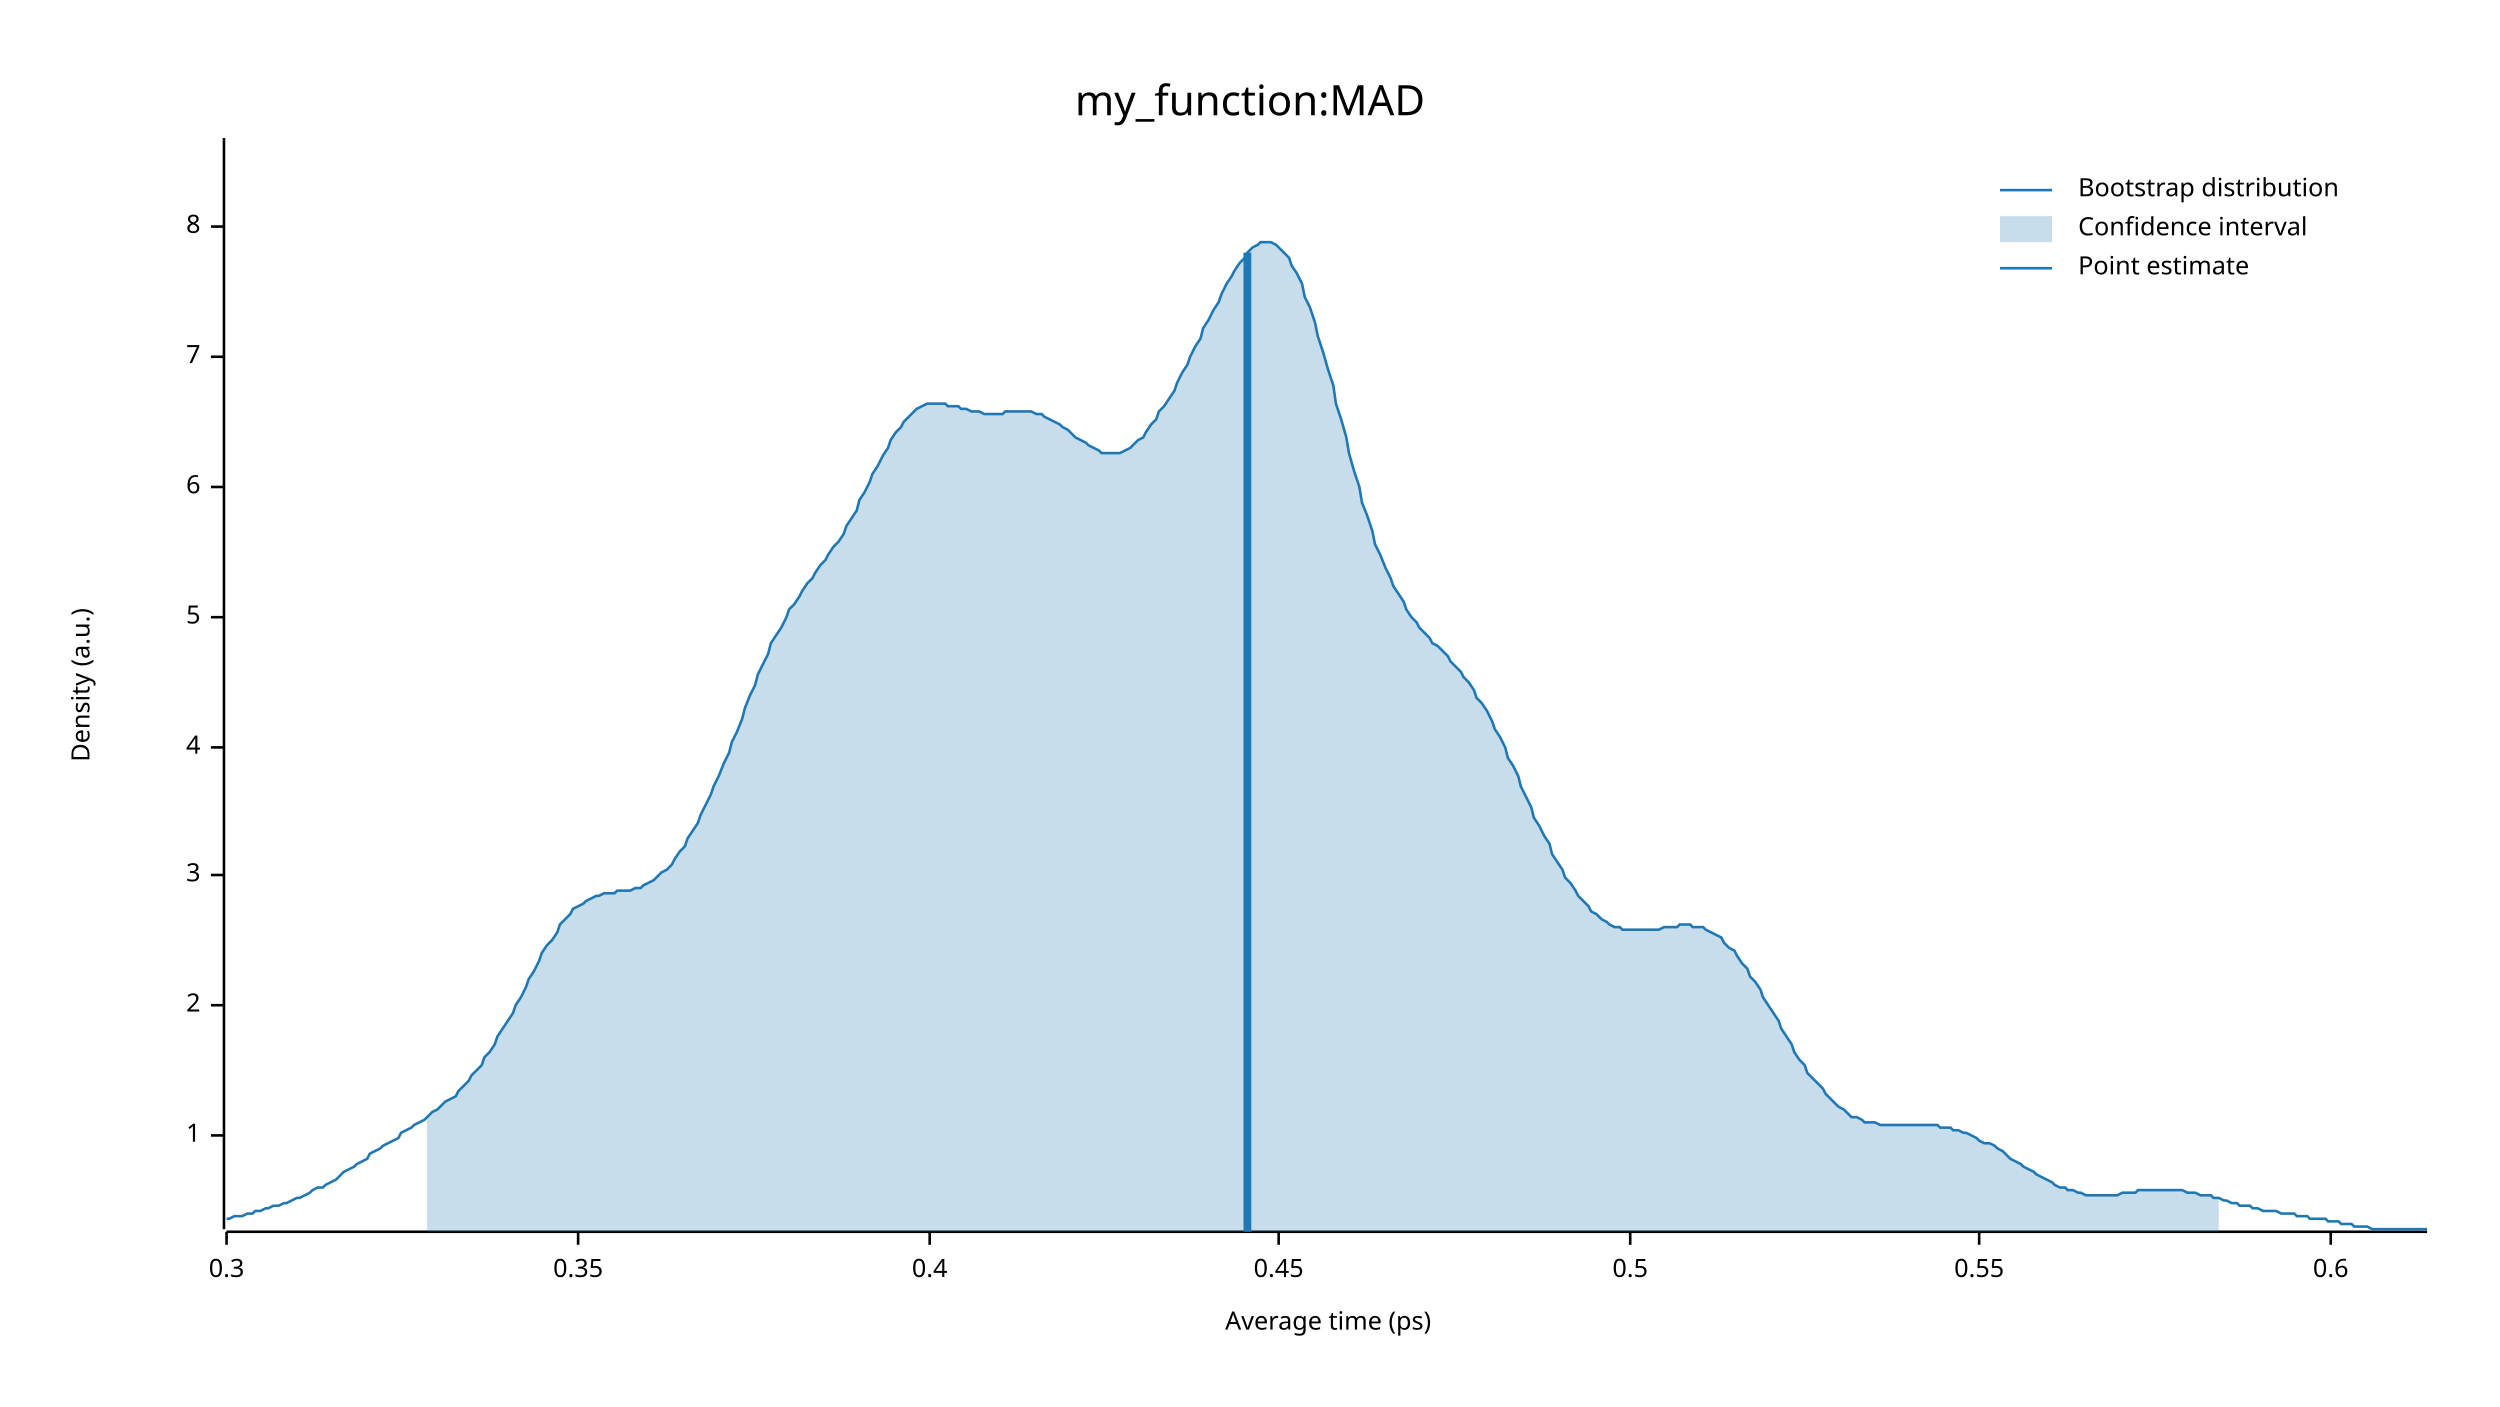
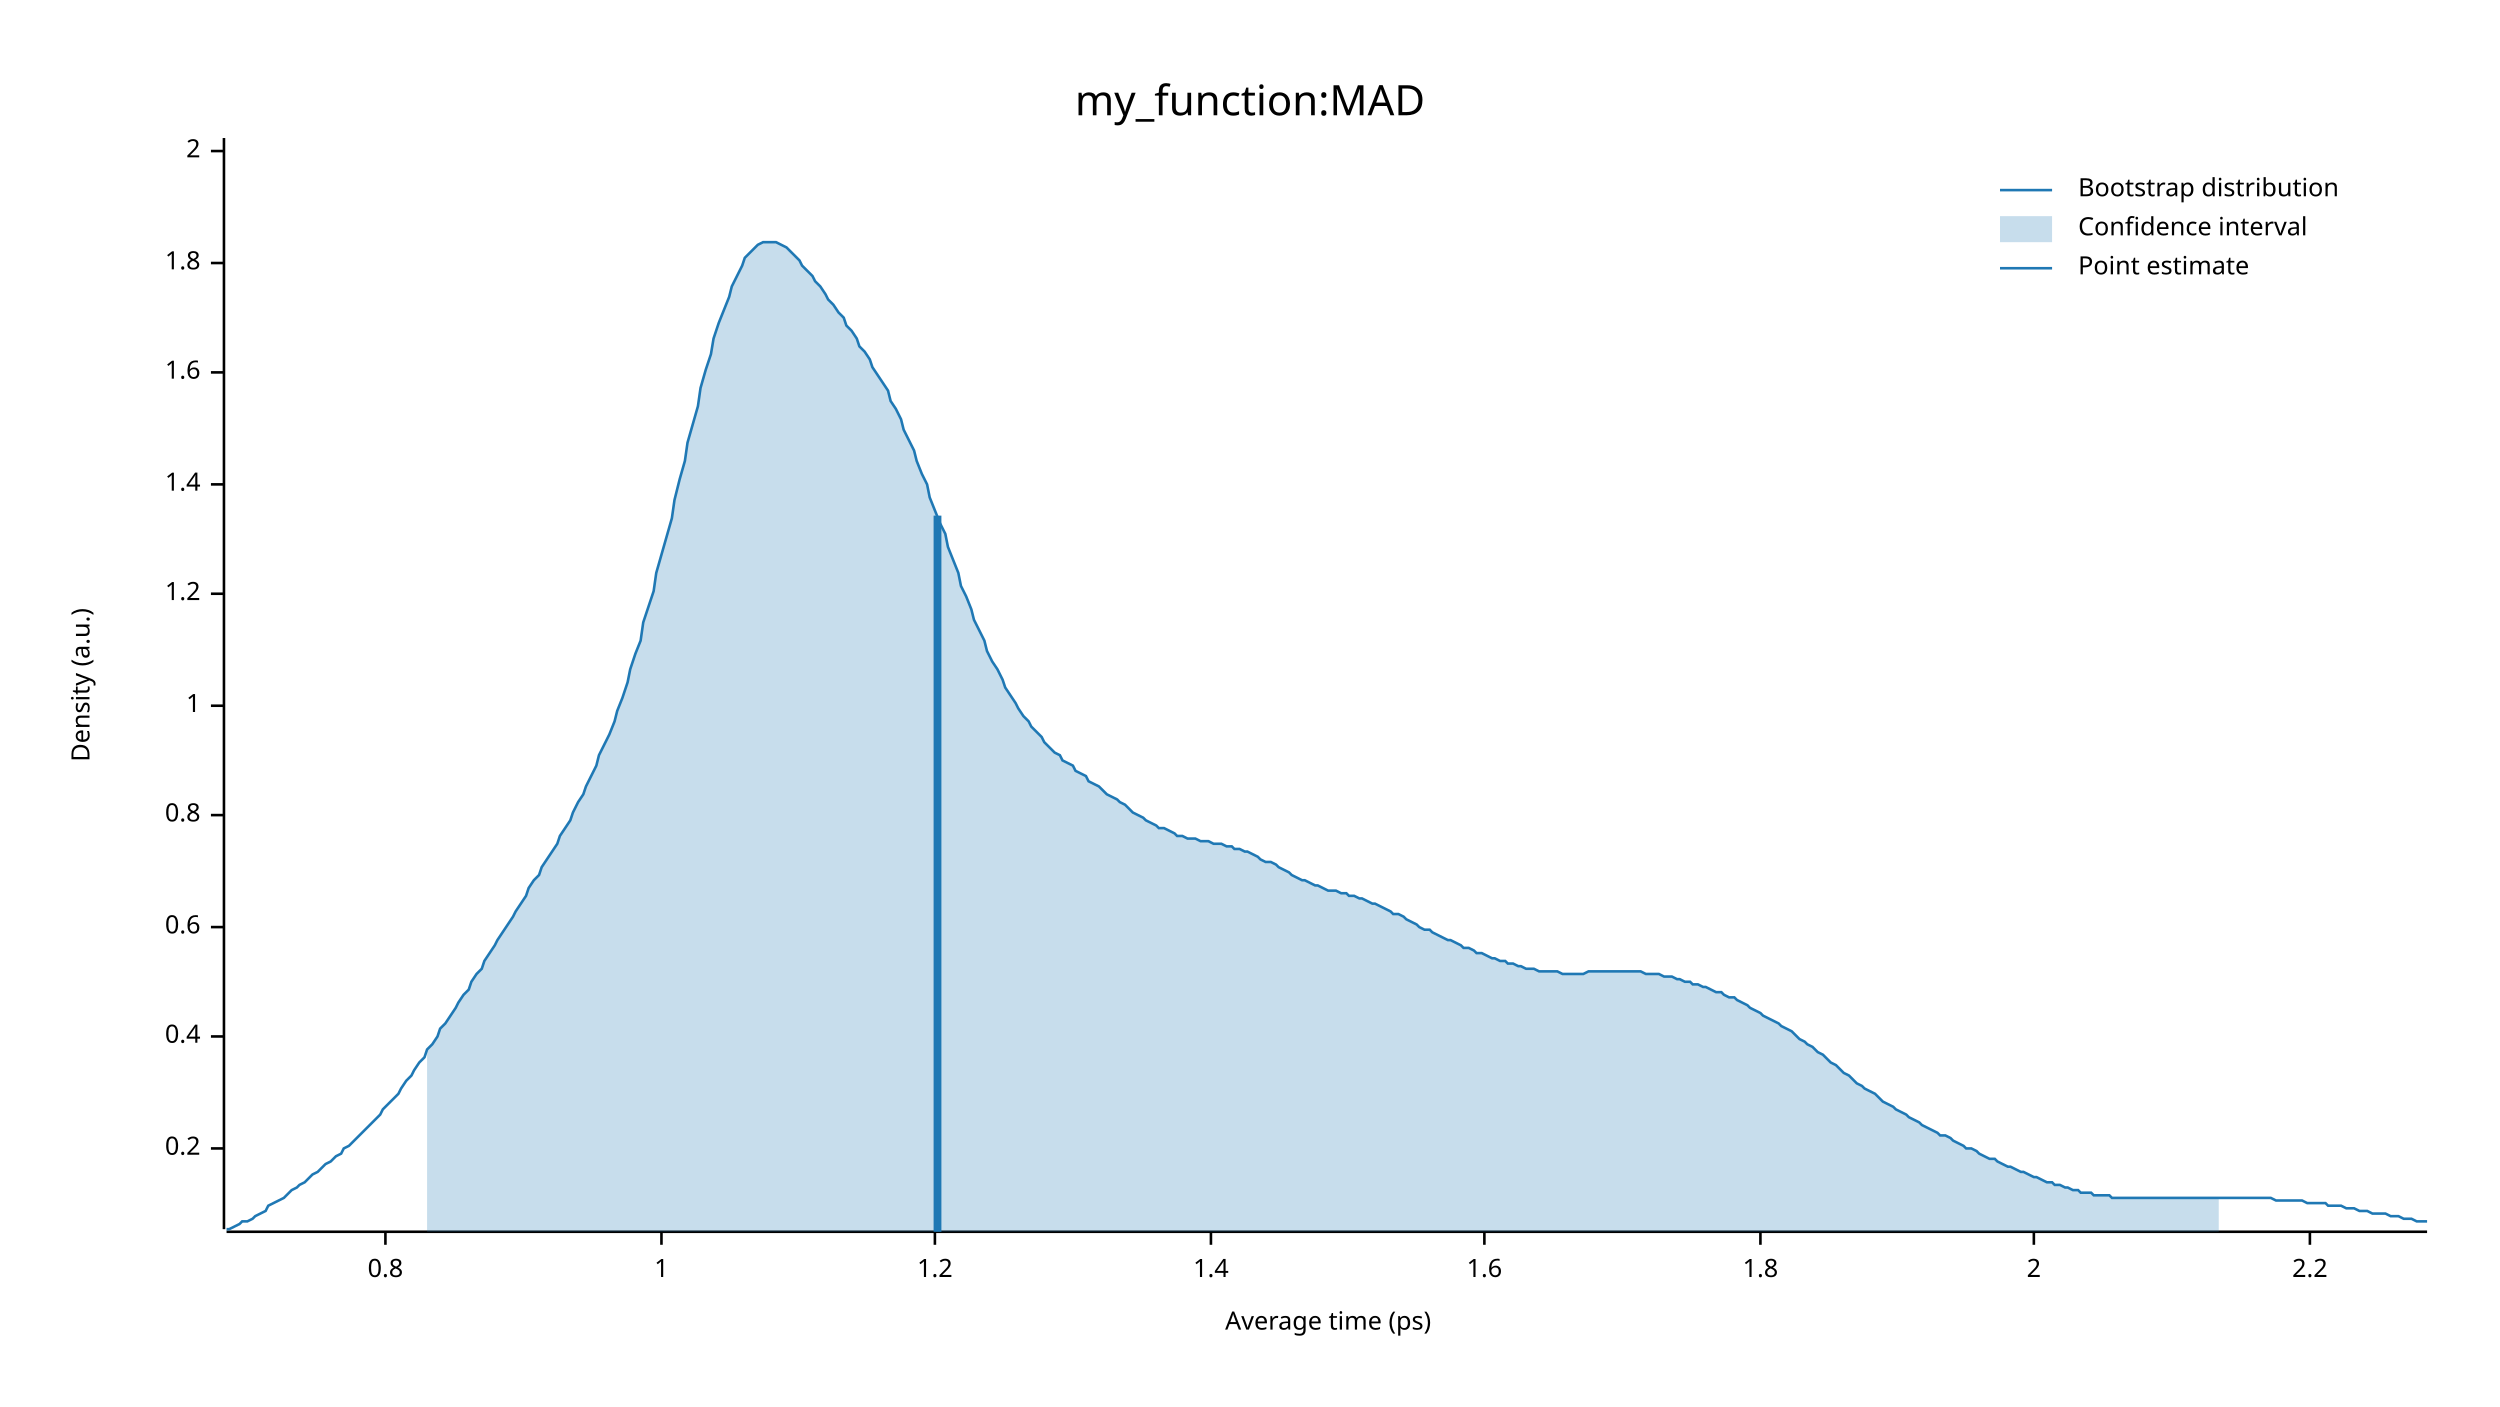
<svg xmlns="http://www.w3.org/2000/svg" width="960" height="540" viewBox="0 0 960 540">
  <text x="480" y="32" dy="0.76em" text-anchor="middle" font-family="sans-serif" font-size="16.129" opacity="1" fill="#000000">
my_function:MAD
</text>
  <text x="27" y="263" dy="0.76em" text-anchor="middle" font-family="sans-serif" font-size="9.677" opacity="1" fill="#000000" transform="rotate(270, 27, 263)">
Density (a.u.)
</text>
  <text x="510" y="513" dy="-0.5ex" text-anchor="middle" font-family="sans-serif" font-size="9.677" opacity="1" fill="#000000">
Average time (ps)
</text>
  <polyline fill="none" opacity="1" stroke="#000000" stroke-width="1" points="86,53 86,472 " />
-   <text x="77" y="436" dy="0.5ex" text-anchor="end" font-family="sans-serif" font-size="9.677" opacity="1" fill="#000000">
+   <text x="77" y="441" dy="0.5ex" text-anchor="end" font-family="sans-serif" font-size="9.677" opacity="1" fill="#000000">
+ 0.2
+ </text>
+   <polyline fill="none" opacity="1" stroke="#000000" stroke-width="1" points="81,441 86,441 " />
+   <text x="77" y="398" dy="0.5ex" text-anchor="end" font-family="sans-serif" font-size="9.677" opacity="1" fill="#000000">
+ 0.4
+ </text>
+   <polyline fill="none" opacity="1" stroke="#000000" stroke-width="1" points="81,398 86,398 " />
+   <text x="77" y="356" dy="0.5ex" text-anchor="end" font-family="sans-serif" font-size="9.677" opacity="1" fill="#000000">
+ 0.6
+ </text>
+   <polyline fill="none" opacity="1" stroke="#000000" stroke-width="1" points="81,356 86,356 " />
+   <text x="77" y="313" dy="0.5ex" text-anchor="end" font-family="sans-serif" font-size="9.677" opacity="1" fill="#000000">
+ 0.8
+ </text>
+   <polyline fill="none" opacity="1" stroke="#000000" stroke-width="1" points="81,313 86,313 " />
+   <text x="77" y="271" dy="0.5ex" text-anchor="end" font-family="sans-serif" font-size="9.677" opacity="1" fill="#000000">
1
</text>
-   <polyline fill="none" opacity="1" stroke="#000000" stroke-width="1" points="81,436 86,436 " />
-   <text x="77" y="386" dy="0.5ex" text-anchor="end" font-family="sans-serif" font-size="9.677" opacity="1" fill="#000000">
+   <polyline fill="none" opacity="1" stroke="#000000" stroke-width="1" points="81,271 86,271 " />
+   <text x="77" y="228" dy="0.5ex" text-anchor="end" font-family="sans-serif" font-size="9.677" opacity="1" fill="#000000">
+ 1.2
+ </text>
+   <polyline fill="none" opacity="1" stroke="#000000" stroke-width="1" points="81,228 86,228 " />
+   <text x="77" y="186" dy="0.5ex" text-anchor="end" font-family="sans-serif" font-size="9.677" opacity="1" fill="#000000">
+ 1.4
+ </text>
+   <polyline fill="none" opacity="1" stroke="#000000" stroke-width="1" points="81,186 86,186 " />
+   <text x="77" y="143" dy="0.5ex" text-anchor="end" font-family="sans-serif" font-size="9.677" opacity="1" fill="#000000">
+ 1.6
+ </text>
+   <polyline fill="none" opacity="1" stroke="#000000" stroke-width="1" points="81,143 86,143 " />
+   <text x="77" y="101" dy="0.5ex" text-anchor="end" font-family="sans-serif" font-size="9.677" opacity="1" fill="#000000">
+ 1.8
+ </text>
+   <polyline fill="none" opacity="1" stroke="#000000" stroke-width="1" points="81,101 86,101 " />
+   <text x="77" y="58" dy="0.5ex" text-anchor="end" font-family="sans-serif" font-size="9.677" opacity="1" fill="#000000">
2
</text>
-   <polyline fill="none" opacity="1" stroke="#000000" stroke-width="1" points="81,386 86,386 " />
-   <text x="77" y="336" dy="0.5ex" text-anchor="end" font-family="sans-serif" font-size="9.677" opacity="1" fill="#000000">
- 3
+   <polyline fill="none" opacity="1" stroke="#000000" stroke-width="1" points="81,58 86,58 " />
+   <polyline fill="none" opacity="1" stroke="#000000" stroke-width="1" points="87,473 932,473 " />
+   <text x="148" y="483" dy="0.76em" text-anchor="middle" font-family="sans-serif" font-size="9.677" opacity="1" fill="#000000">
+ 0.8
</text>
-   <polyline fill="none" opacity="1" stroke="#000000" stroke-width="1" points="81,336 86,336 " />
-   <text x="77" y="287" dy="0.5ex" text-anchor="end" font-family="sans-serif" font-size="9.677" opacity="1" fill="#000000">
- 4
+   <polyline fill="none" opacity="1" stroke="#000000" stroke-width="1" points="148,473 148,478 " />
+   <text x="254" y="483" dy="0.76em" text-anchor="middle" font-family="sans-serif" font-size="9.677" opacity="1" fill="#000000">
+ 1
</text>
-   <polyline fill="none" opacity="1" stroke="#000000" stroke-width="1" points="81,287 86,287 " />
-   <text x="77" y="237" dy="0.5ex" text-anchor="end" font-family="sans-serif" font-size="9.677" opacity="1" fill="#000000">
- 5
+   <polyline fill="none" opacity="1" stroke="#000000" stroke-width="1" points="254,473 254,478 " />
+   <text x="359" y="483" dy="0.76em" text-anchor="middle" font-family="sans-serif" font-size="9.677" opacity="1" fill="#000000">
+ 1.2
</text>
-   <polyline fill="none" opacity="1" stroke="#000000" stroke-width="1" points="81,237 86,237 " />
-   <text x="77" y="187" dy="0.5ex" text-anchor="end" font-family="sans-serif" font-size="9.677" opacity="1" fill="#000000">
- 6
+   <polyline fill="none" opacity="1" stroke="#000000" stroke-width="1" points="359,473 359,478 " />
+   <text x="465" y="483" dy="0.76em" text-anchor="middle" font-family="sans-serif" font-size="9.677" opacity="1" fill="#000000">
+ 1.4
</text>
-   <polyline fill="none" opacity="1" stroke="#000000" stroke-width="1" points="81,187 86,187 " />
-   <text x="77" y="137" dy="0.5ex" text-anchor="end" font-family="sans-serif" font-size="9.677" opacity="1" fill="#000000">
- 7
+   <polyline fill="none" opacity="1" stroke="#000000" stroke-width="1" points="465,473 465,478 " />
+   <text x="570" y="483" dy="0.76em" text-anchor="middle" font-family="sans-serif" font-size="9.677" opacity="1" fill="#000000">
+ 1.6
</text>
-   <polyline fill="none" opacity="1" stroke="#000000" stroke-width="1" points="81,137 86,137 " />
-   <text x="77" y="87" dy="0.5ex" text-anchor="end" font-family="sans-serif" font-size="9.677" opacity="1" fill="#000000">
- 8
+   <polyline fill="none" opacity="1" stroke="#000000" stroke-width="1" points="570,473 570,478 " />
+   <text x="676" y="483" dy="0.76em" text-anchor="middle" font-family="sans-serif" font-size="9.677" opacity="1" fill="#000000">
+ 1.8
</text>
-   <polyline fill="none" opacity="1" stroke="#000000" stroke-width="1" points="81,87 86,87 " />
-   <polyline fill="none" opacity="1" stroke="#000000" stroke-width="1" points="87,473 932,473 " />
-   <text x="87" y="483" dy="0.76em" text-anchor="middle" font-family="sans-serif" font-size="9.677" opacity="1" fill="#000000">
- 0.3
+   <polyline fill="none" opacity="1" stroke="#000000" stroke-width="1" points="676,473 676,478 " />
+   <text x="781" y="483" dy="0.76em" text-anchor="middle" font-family="sans-serif" font-size="9.677" opacity="1" fill="#000000">
+ 2
</text>
-   <polyline fill="none" opacity="1" stroke="#000000" stroke-width="1" points="87,473 87,478 " />
-   <text x="222" y="483" dy="0.76em" text-anchor="middle" font-family="sans-serif" font-size="9.677" opacity="1" fill="#000000">
- 0.35
+   <polyline fill="none" opacity="1" stroke="#000000" stroke-width="1" points="781,473 781,478 " />
+   <text x="887" y="483" dy="0.76em" text-anchor="middle" font-family="sans-serif" font-size="9.677" opacity="1" fill="#000000">
+ 2.2
</text>
-   <polyline fill="none" opacity="1" stroke="#000000" stroke-width="1" points="222,473 222,478 " />
-   <text x="357" y="483" dy="0.76em" text-anchor="middle" font-family="sans-serif" font-size="9.677" opacity="1" fill="#000000">
- 0.4
- </text>
-   <polyline fill="none" opacity="1" stroke="#000000" stroke-width="1" points="357,473 357,478 " />
-   <text x="491" y="483" dy="0.76em" text-anchor="middle" font-family="sans-serif" font-size="9.677" opacity="1" fill="#000000">
- 0.45
- </text>
-   <polyline fill="none" opacity="1" stroke="#000000" stroke-width="1" points="491,473 491,478 " />
-   <text x="626" y="483" dy="0.76em" text-anchor="middle" font-family="sans-serif" font-size="9.677" opacity="1" fill="#000000">
- 0.5
- </text>
-   <polyline fill="none" opacity="1" stroke="#000000" stroke-width="1" points="626,473 626,478 " />
-   <text x="760" y="483" dy="0.76em" text-anchor="middle" font-family="sans-serif" font-size="9.677" opacity="1" fill="#000000">
- 0.55
- </text>
-   <polyline fill="none" opacity="1" stroke="#000000" stroke-width="1" points="760,473 760,478 " />
-   <text x="895" y="483" dy="0.76em" text-anchor="middle" font-family="sans-serif" font-size="9.677" opacity="1" fill="#000000">
- 0.6
- </text>
-   <polyline fill="none" opacity="1" stroke="#000000" stroke-width="1" points="895,473 895,478 " />
-   <polyline fill="none" opacity="1" stroke="#1F78B4" stroke-width="1" points="87,468 88,468 90,467 92,467 93,467 95,466 97,466 98,465 100,465 102,464 103,464 105,463 107,463 109,462 110,462 112,461 114,460 115,460 117,459 119,458 120,457 122,456 124,456 125,455 127,454 129,453 131,451 132,450 134,449 136,448 137,447 139,446 141,445 142,443 144,442 146,441 147,440 149,439 151,438 153,437 154,435 156,434 158,433 159,432 161,431 163,430 164,429 166,427 168,426 169,425 171,423 173,422 175,421 176,419 178,417 180,415 181,413 183,411 185,409 186,406 188,404 190,401 191,398 193,395 195,392 197,389 198,386 200,383 202,379 203,376 205,373 207,369 208,366 210,363 212,361 214,358 215,355 217,353 219,351 220,349 222,348 224,347 225,346 227,345 229,344 230,344 232,343 234,343 236,343 237,342 239,342 241,342 242,342 244,341 246,341 247,340 249,339 251,338 252,337 254,335 256,334 258,332 259,330 261,327 263,325 264,322 266,319 268,316 269,313 271,309 273,305 274,302 276,298 278,293 280,289 281,285 283,281 285,276 286,272 288,267 290,263 291,259 293,255 295,251 296,247 298,244 300,241 302,237 303,234 305,232 307,229 308,227 310,224 312,222 313,220 315,217 317,215 318,213 320,210 322,208 324,205 325,202 327,199 329,196 330,192 332,189 334,185 335,182 337,179 339,175 341,172 342,169 344,166 346,164 347,162 349,160 351,158 352,157 354,156 356,155 357,155 359,155 361,155 363,155 364,156 366,156 368,156 369,157 371,157 373,158 374,158 376,158 378,159 379,159 381,159 383,159 385,159 386,158 388,158 390,158 391,158 393,158 395,158 396,158 398,159 400,159 401,160 403,161 405,162 407,163 408,164 410,165 412,167 413,168 415,169 417,170 418,171 420,172 422,173 423,174 425,174 427,174 429,174 430,174 432,173 434,172 435,171 437,169 439,168 440,166 442,163 444,161 445,158 447,156 449,153 451,150 452,147 454,143 456,140 457,137 459,133 461,130 462,126 464,123 466,119 468,116 469,113 471,109 473,106 474,104 476,101 478,99 479,97 481,95 483,94 484,93 486,93 488,93 490,94 491,95 493,97 495,99 496,102 498,105 500,109 501,114 503,118 505,124 506,129 508,135 510,142 512,148 513,155 515,161 517,168 518,174 520,181 522,187 523,193 525,198 527,204 528,209 530,213 532,218 534,222 535,225 537,228 539,231 540,234 542,237 544,239 545,241 547,243 549,245 550,247 552,248 554,250 556,252 557,254 559,256 561,258 562,260 564,262 566,265 567,268 569,270 571,273 573,277 574,280 576,283 578,287 579,291 581,294 583,298 584,302 586,306 588,310 589,314 591,317 593,321 595,324 596,328 598,331 600,334 601,337 603,339 605,342 606,344 608,346 610,348 611,350 613,351 615,353 617,354 618,355 620,356 622,356 623,357 625,357 627,357 628,357 630,357 632,357 633,357 635,357 637,357 639,356 640,356 642,356 644,356 645,355 647,355 649,355 650,356 652,356 654,356 655,357 657,358 659,359 661,360 662,362 664,364 666,365 667,367 669,370 671,372 672,375 674,377 676,380 677,383 679,386 681,389 683,392 684,395 686,398 688,401 689,404 691,407 693,409 694,412 696,414 698,416 700,418 701,420 703,422 705,424 706,425 708,426 710,428 711,429 713,429 715,430 716,431 718,431 720,431 722,432 723,432 725,432 727,432 728,432 730,432 732,432 733,432 735,432 737,432 738,432 740,432 742,432 744,432 745,433 747,433 749,433 750,434 752,434 754,435 755,435 757,436 759,437 760,438 762,439 764,439 766,440 767,441 769,442 771,444 772,445 774,446 776,447 777,448 779,449 781,450 782,451 784,452 786,453 788,454 789,455 791,456 793,456 794,457 796,457 798,458 799,458 801,459 803,459 804,459 806,459 808,459 810,459 811,459 813,459 815,458 816,458 818,458 820,458 821,457 823,457 825,457 827,457 828,457 830,457 832,457 833,457 835,457 837,457 838,457 840,458 842,458 843,458 845,459 847,459 849,459 850,460 852,460 854,461 855,461 857,462 859,462 860,463 862,463 864,463 865,464 867,464 869,465 871,465 872,465 874,465 876,466 877,466 879,466 881,466 882,467 884,467 886,467 887,468 889,468 891,468 893,468 894,469 896,469 898,469 899,470 901,470 903,470 904,471 906,471 908,471 909,471 911,472 913,472 915,472 916,472 918,472 920,472 921,472 923,472 925,472 926,472 928,472 930,472 932,472 " />
-   <polygon opacity="0.25" fill="#1F78B4" points="164,429 166,427 168,426 169,425 171,423 173,422 175,421 176,419 178,417 180,415 181,413 183,411 185,409 186,406 188,404 190,401 191,398 193,395 195,392 197,389 198,386 200,383 202,379 203,376 205,373 207,369 208,366 210,363 212,361 214,358 215,355 217,353 219,351 220,349 222,348 224,347 225,346 227,345 229,344 230,344 232,343 234,343 236,343 237,342 239,342 241,342 242,342 244,341 246,341 247,340 249,339 251,338 252,337 254,335 256,334 258,332 259,330 261,327 263,325 264,322 266,319 268,316 269,313 271,309 273,305 274,302 276,298 278,293 280,289 281,285 283,281 285,276 286,272 288,267 290,263 291,259 293,255 295,251 296,247 298,244 300,241 302,237 303,234 305,232 307,229 308,227 310,224 312,222 313,220 315,217 317,215 318,213 320,210 322,208 324,205 325,202 327,199 329,196 330,192 332,189 334,185 335,182 337,179 339,175 341,172 342,169 344,166 346,164 347,162 349,160 351,158 352,157 354,156 356,155 357,155 359,155 361,155 363,155 364,156 366,156 368,156 369,157 371,157 373,158 374,158 376,158 378,159 379,159 381,159 383,159 385,159 386,158 388,158 390,158 391,158 393,158 395,158 396,158 398,159 400,159 401,160 403,161 405,162 407,163 408,164 410,165 412,167 413,168 415,169 417,170 418,171 420,172 422,173 423,174 425,174 427,174 429,174 430,174 432,173 434,172 435,171 437,169 439,168 440,166 442,163 444,161 445,158 447,156 449,153 451,150 452,147 454,143 456,140 457,137 459,133 461,130 462,126 464,123 466,119 468,116 469,113 471,109 473,106 474,104 476,101 478,99 479,97 481,95 483,94 484,93 486,93 488,93 490,94 491,95 493,97 495,99 496,102 498,105 500,109 501,114 503,118 505,124 506,129 508,135 510,142 512,148 513,155 515,161 517,168 518,174 520,181 522,187 523,193 525,198 527,204 528,209 530,213 532,218 534,222 535,225 537,228 539,231 540,234 542,237 544,239 545,241 547,243 549,245 550,247 552,248 554,250 556,252 557,254 559,256 561,258 562,260 564,262 566,265 567,268 569,270 571,273 573,277 574,280 576,283 578,287 579,291 581,294 583,298 584,302 586,306 588,310 589,314 591,317 593,321 595,324 596,328 598,331 600,334 601,337 603,339 605,342 606,344 608,346 610,348 611,350 613,351 615,353 617,354 618,355 620,356 622,356 623,357 625,357 627,357 628,357 630,357 632,357 633,357 635,357 637,357 639,356 640,356 642,356 644,356 645,355 647,355 649,355 650,356 652,356 654,356 655,357 657,358 659,359 661,360 662,362 664,364 666,365 667,367 669,370 671,372 672,375 674,377 676,380 677,383 679,386 681,389 683,392 684,395 686,398 688,401 689,404 691,407 693,409 694,412 696,414 698,416 700,418 701,420 703,422 705,424 706,425 708,426 710,428 711,429 713,429 715,430 716,431 718,431 720,431 722,432 723,432 725,432 727,432 728,432 730,432 732,432 733,432 735,432 737,432 738,432 740,432 742,432 744,432 745,433 747,433 749,433 750,434 752,434 754,435 755,435 757,436 759,437 760,438 762,439 764,439 766,440 767,441 769,442 771,444 772,445 774,446 776,447 777,448 779,449 781,450 782,451 784,452 786,453 788,454 789,455 791,456 793,456 794,457 796,457 798,458 799,458 801,459 803,459 804,459 806,459 808,459 810,459 811,459 813,459 815,458 816,458 818,458 820,458 821,457 823,457 825,457 827,457 828,457 830,457 832,457 833,457 835,457 837,457 838,457 840,458 842,458 843,458 845,459 847,459 849,459 850,460 852,460 852,473 164,473 " />
-   <polyline fill="none" opacity="1" stroke="#1F78B4" stroke-width="3" points="479,473 479,97 " />
+   <polyline fill="none" opacity="1" stroke="#000000" stroke-width="1" points="887,473 887,478 " />
+   <polyline fill="none" opacity="1" stroke="#1F78B4" stroke-width="1" points="87,472 88,472 90,471 92,470 93,469 95,469 97,468 98,467 100,466 102,465 103,463 105,462 107,461 109,460 110,459 112,457 114,456 115,455 117,454 119,452 120,451 122,450 124,448 125,447 127,446 129,444 131,443 132,441 134,440 136,438 137,437 139,435 141,433 142,432 144,430 146,428 147,426 149,424 151,422 153,420 154,418 156,415 158,413 159,411 161,408 163,406 164,403 166,401 168,398 169,395 171,393 173,390 175,387 176,385 178,382 180,380 181,377 183,374 185,372 186,369 188,366 190,363 191,361 193,358 195,355 197,352 198,350 200,347 202,344 203,341 205,338 207,336 208,333 210,330 212,327 214,324 215,321 217,318 219,315 220,312 222,308 224,305 225,302 227,298 229,294 230,290 232,286 234,282 236,277 237,273 239,268 241,262 242,257 244,251 246,246 247,239 249,233 251,227 252,220 254,213 256,206 258,199 259,192 261,184 263,177 264,170 266,163 268,156 269,149 271,142 273,136 274,130 276,124 278,119 280,114 281,110 283,106 285,102 286,99 288,97 290,95 291,94 293,93 295,93 296,93 298,93 300,94 302,95 303,96 305,98 307,100 308,102 310,104 312,106 313,108 315,110 317,113 318,115 320,117 322,120 324,122 325,125 327,127 329,130 330,133 332,135 334,138 335,141 337,144 339,147 341,150 342,154 344,157 346,161 347,165 349,169 351,173 352,177 354,182 356,186 357,191 359,196 361,201 363,205 364,210 366,215 368,220 369,225 371,229 373,234 374,238 376,242 378,246 379,250 381,254 383,257 385,261 386,264 388,267 390,270 391,272 393,275 395,277 396,279 398,281 400,283 401,285 403,287 405,289 407,290 408,292 410,293 412,294 413,296 415,297 417,298 418,300 420,301 422,302 423,303 425,305 427,306 429,307 430,308 432,309 434,311 435,312 437,313 439,314 440,315 442,316 444,317 445,318 447,318 449,319 451,320 452,321 454,321 456,322 457,322 459,322 461,323 462,323 464,323 466,324 468,324 469,324 471,325 473,325 474,326 476,326 478,327 479,327 481,328 483,329 484,330 486,331 488,331 490,332 491,333 493,334 495,335 496,336 498,337 500,338 501,338 503,339 505,340 506,340 508,341 510,342 512,342 513,342 515,343 517,343 518,344 520,344 522,345 523,345 525,346 527,347 528,347 530,348 532,349 534,350 535,351 537,351 539,352 540,353 542,354 544,355 545,356 547,357 549,357 550,358 552,359 554,360 556,361 557,361 559,362 561,363 562,364 564,364 566,365 567,366 569,366 571,367 573,368 574,368 576,369 578,369 579,370 581,370 583,371 584,371 586,372 588,372 589,372 591,373 593,373 595,373 596,373 598,373 600,374 601,374 603,374 605,374 606,374 608,374 610,373 611,373 613,373 615,373 617,373 618,373 620,373 622,373 623,373 625,373 627,373 628,373 630,373 632,374 633,374 635,374 637,374 639,375 640,375 642,375 644,376 645,376 647,377 649,377 650,378 652,378 654,379 655,379 657,380 659,381 661,381 662,382 664,383 666,383 667,384 669,385 671,386 672,387 674,388 676,389 677,390 679,391 681,392 683,393 684,394 686,395 688,396 689,397 691,399 693,400 694,401 696,402 698,404 700,405 701,406 703,408 705,409 706,410 708,412 710,413 711,414 713,416 715,417 716,418 718,419 720,420 722,422 723,423 725,424 727,425 728,426 730,427 732,428 733,429 735,430 737,431 738,432 740,433 742,434 744,435 745,436 747,436 749,437 750,438 752,439 754,440 755,441 757,441 759,442 760,443 762,444 764,445 766,445 767,446 769,447 771,448 772,448 774,449 776,450 777,450 779,451 781,452 782,452 784,453 786,454 788,454 789,455 791,455 793,456 794,456 796,457 798,457 799,458 801,458 803,458 804,459 806,459 808,459 810,459 811,460 813,460 815,460 816,460 818,460 820,460 821,460 823,460 825,460 827,460 828,460 830,460 832,460 833,460 835,460 837,460 838,460 840,460 842,460 843,460 845,460 847,460 849,460 850,460 852,460 854,460 855,460 857,460 859,460 860,460 862,460 864,460 865,460 867,460 869,460 871,460 872,460 874,461 876,461 877,461 879,461 881,461 882,461 884,461 886,462 887,462 889,462 891,462 893,462 894,463 896,463 898,463 899,463 901,464 903,464 904,464 906,465 908,465 909,465 911,466 913,466 915,466 916,466 918,467 920,467 921,467 923,468 925,468 926,468 928,469 930,469 932,469 " />
+   <polygon opacity="0.25" fill="#1F78B4" points="164,403 166,401 168,398 169,395 171,393 173,390 175,387 176,385 178,382 180,380 181,377 183,374 185,372 186,369 188,366 190,363 191,361 193,358 195,355 197,352 198,350 200,347 202,344 203,341 205,338 207,336 208,333 210,330 212,327 214,324 215,321 217,318 219,315 220,312 222,308 224,305 225,302 227,298 229,294 230,290 232,286 234,282 236,277 237,273 239,268 241,262 242,257 244,251 246,246 247,239 249,233 251,227 252,220 254,213 256,206 258,199 259,192 261,184 263,177 264,170 266,163 268,156 269,149 271,142 273,136 274,130 276,124 278,119 280,114 281,110 283,106 285,102 286,99 288,97 290,95 291,94 293,93 295,93 296,93 298,93 300,94 302,95 303,96 305,98 307,100 308,102 310,104 312,106 313,108 315,110 317,113 318,115 320,117 322,120 324,122 325,125 327,127 329,130 330,133 332,135 334,138 335,141 337,144 339,147 341,150 342,154 344,157 346,161 347,165 349,169 351,173 352,177 354,182 356,186 357,191 359,196 361,201 363,205 364,210 366,215 368,220 369,225 371,229 373,234 374,238 376,242 378,246 379,250 381,254 383,257 385,261 386,264 388,267 390,270 391,272 393,275 395,277 396,279 398,281 400,283 401,285 403,287 405,289 407,290 408,292 410,293 412,294 413,296 415,297 417,298 418,300 420,301 422,302 423,303 425,305 427,306 429,307 430,308 432,309 434,311 435,312 437,313 439,314 440,315 442,316 444,317 445,318 447,318 449,319 451,320 452,321 454,321 456,322 457,322 459,322 461,323 462,323 464,323 466,324 468,324 469,324 471,325 473,325 474,326 476,326 478,327 479,327 481,328 483,329 484,330 486,331 488,331 490,332 491,333 493,334 495,335 496,336 498,337 500,338 501,338 503,339 505,340 506,340 508,341 510,342 512,342 513,342 515,343 517,343 518,344 520,344 522,345 523,345 525,346 527,347 528,347 530,348 532,349 534,350 535,351 537,351 539,352 540,353 542,354 544,355 545,356 547,357 549,357 550,358 552,359 554,360 556,361 557,361 559,362 561,363 562,364 564,364 566,365 567,366 569,366 571,367 573,368 574,368 576,369 578,369 579,370 581,370 583,371 584,371 586,372 588,372 589,372 591,373 593,373 595,373 596,373 598,373 600,374 601,374 603,374 605,374 606,374 608,374 610,373 611,373 613,373 615,373 617,373 618,373 620,373 622,373 623,373 625,373 627,373 628,373 630,373 632,374 633,374 635,374 637,374 639,375 640,375 642,375 644,376 645,376 647,377 649,377 650,378 652,378 654,379 655,379 657,380 659,381 661,381 662,382 664,383 666,383 667,384 669,385 671,386 672,387 674,388 676,389 677,390 679,391 681,392 683,393 684,394 686,395 688,396 689,397 691,399 693,400 694,401 696,402 698,404 700,405 701,406 703,408 705,409 706,410 708,412 710,413 711,414 713,416 715,417 716,418 718,419 720,420 722,422 723,423 725,424 727,425 728,426 730,427 732,428 733,429 735,430 737,431 738,432 740,433 742,434 744,435 745,436 747,436 749,437 750,438 752,439 754,440 755,441 757,441 759,442 760,443 762,444 764,445 766,445 767,446 769,447 771,448 772,448 774,449 776,450 777,450 779,451 781,452 782,452 784,453 786,454 788,454 789,455 791,455 793,456 794,456 796,457 798,457 799,458 801,458 803,458 804,459 806,459 808,459 810,459 811,460 813,460 815,460 816,460 818,460 820,460 821,460 823,460 825,460 827,460 828,460 830,460 832,460 833,460 835,460 837,460 838,460 840,460 842,460 843,460 845,460 847,460 849,460 850,460 852,460 852,473 164,473 " />
+   <polyline fill="none" opacity="1" stroke="#1F78B4" stroke-width="3" points="360,473 360,198 " />
  <text x="798" y="68" dy="0.76em" text-anchor="start" font-family="sans-serif" font-size="9.677" opacity="1" fill="#000000">
Bootstrap distribution
</text>
  <text x="798" y="83" dy="0.76em" text-anchor="start" font-family="sans-serif" font-size="9.677" opacity="1" fill="#000000">
Confidence interval
</text>
  <text x="798" y="98" dy="0.76em" text-anchor="start" font-family="sans-serif" font-size="9.677" opacity="1" fill="#000000">
Point estimate
</text>
  <polyline fill="none" opacity="1" stroke="#1F78B4" stroke-width="1" points="768,73 788,73 " />
  <rect x="768" y="83" width="20" height="10" opacity="0.25" fill="#1F78B4" stroke="none" />
  <polyline fill="none" opacity="1" stroke="#1F78B4" stroke-width="1" points="768,103 788,103 " />
</svg>
